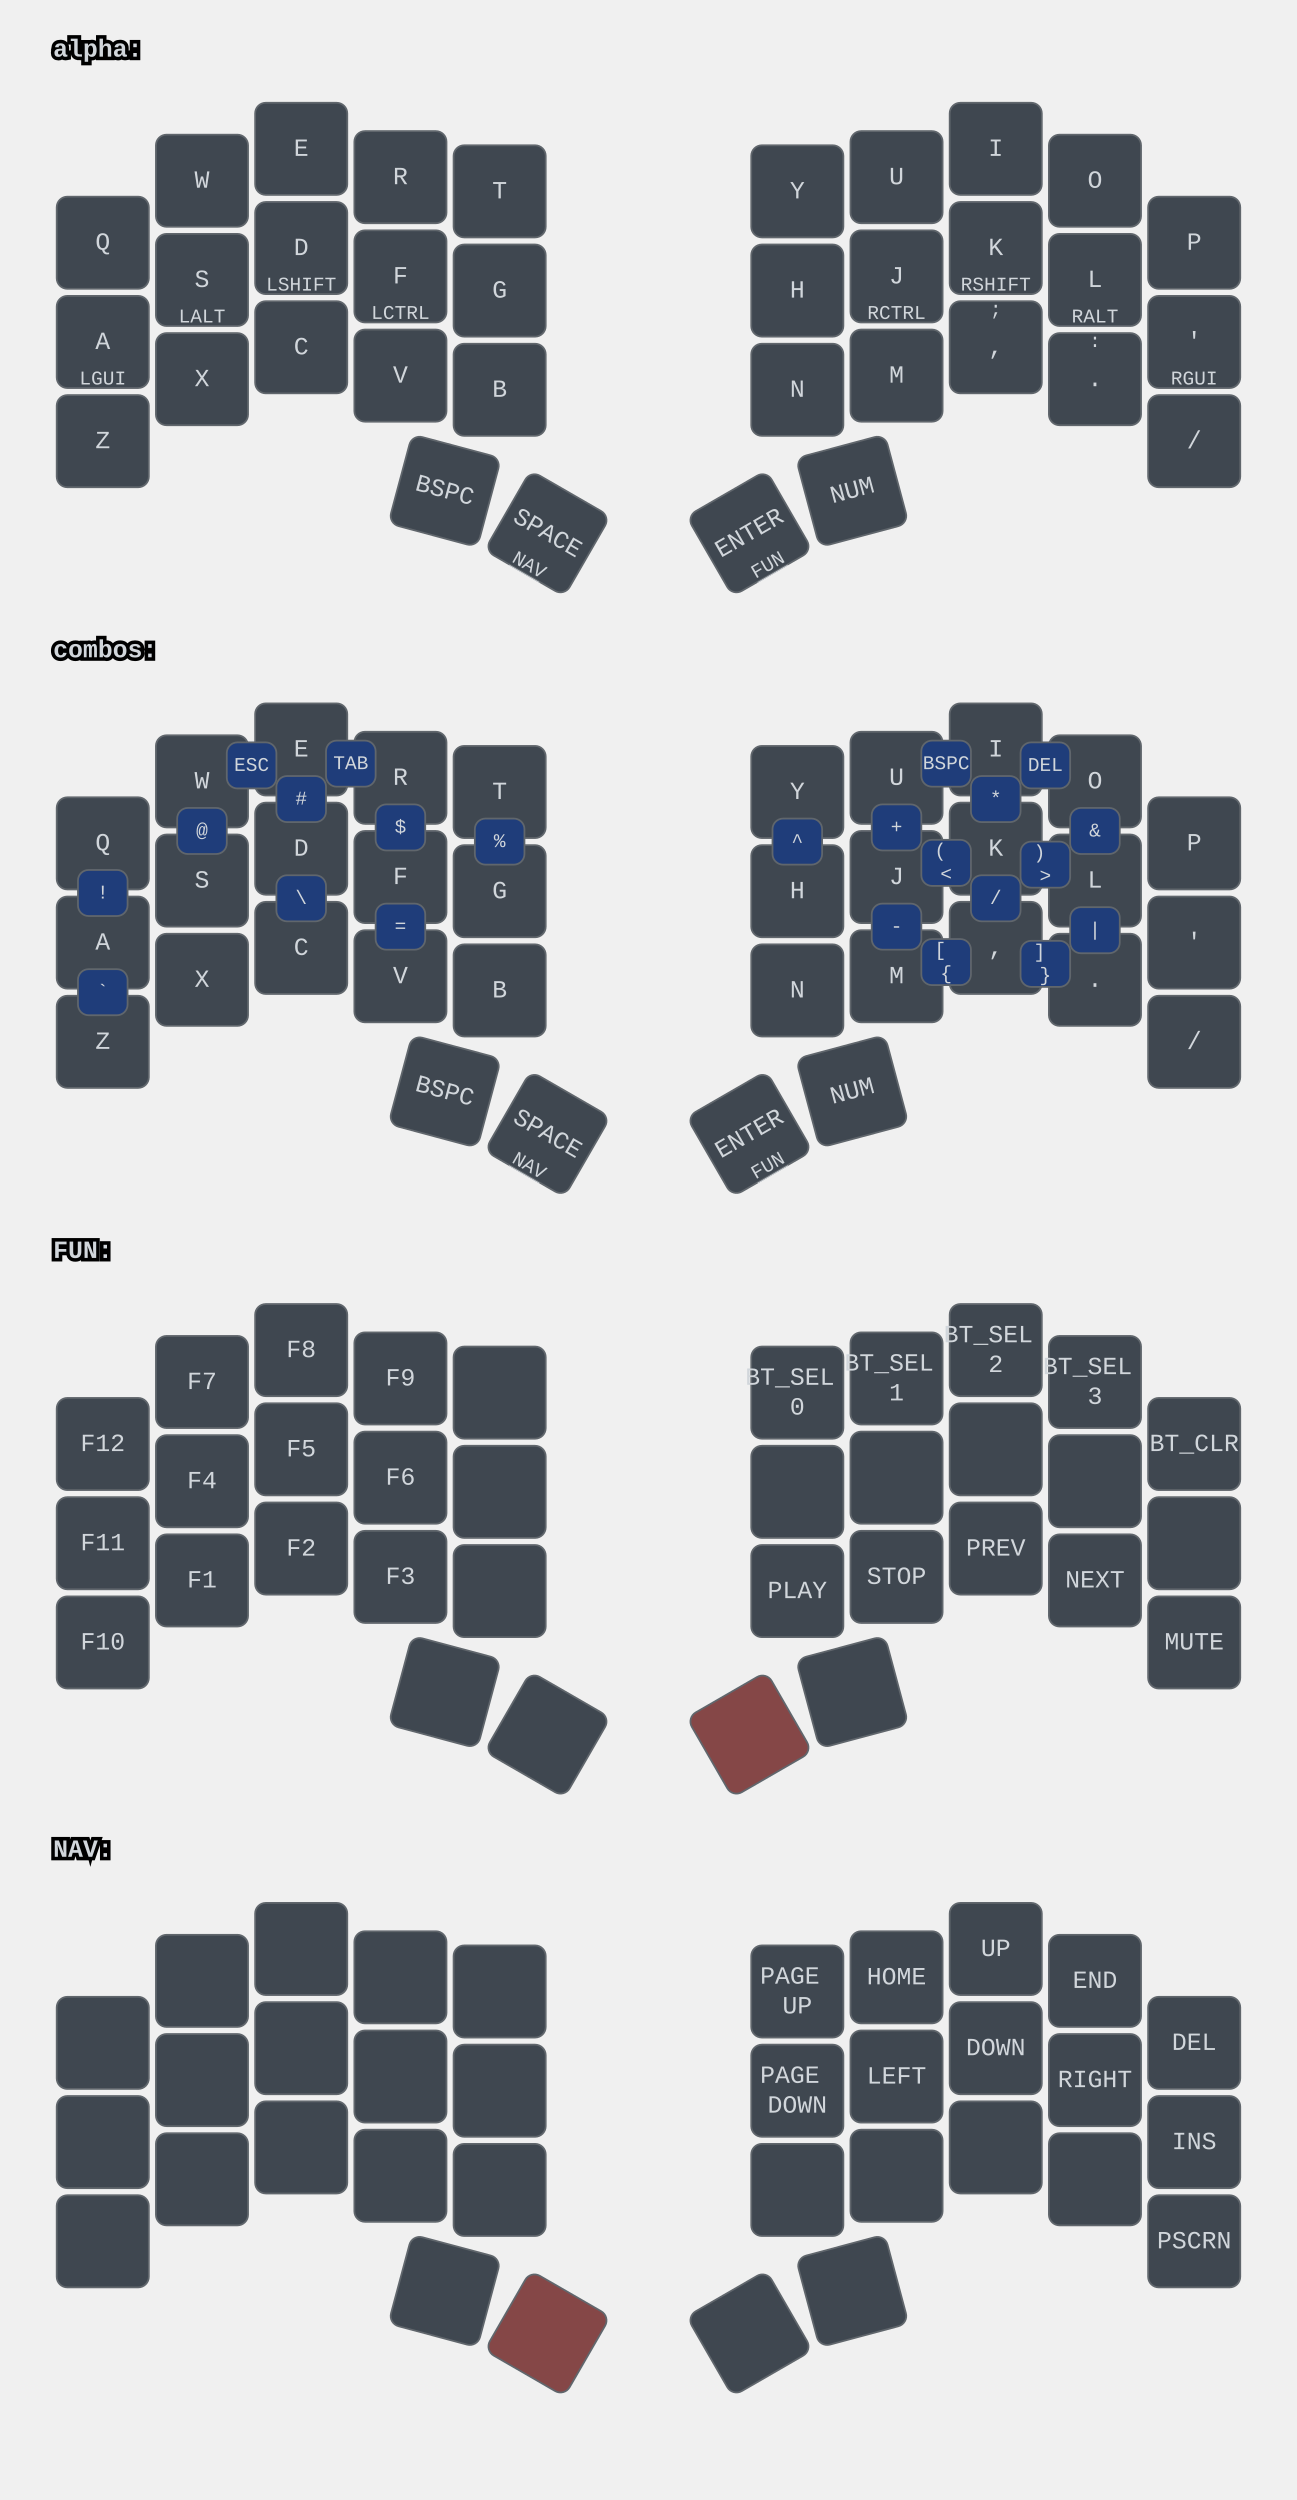
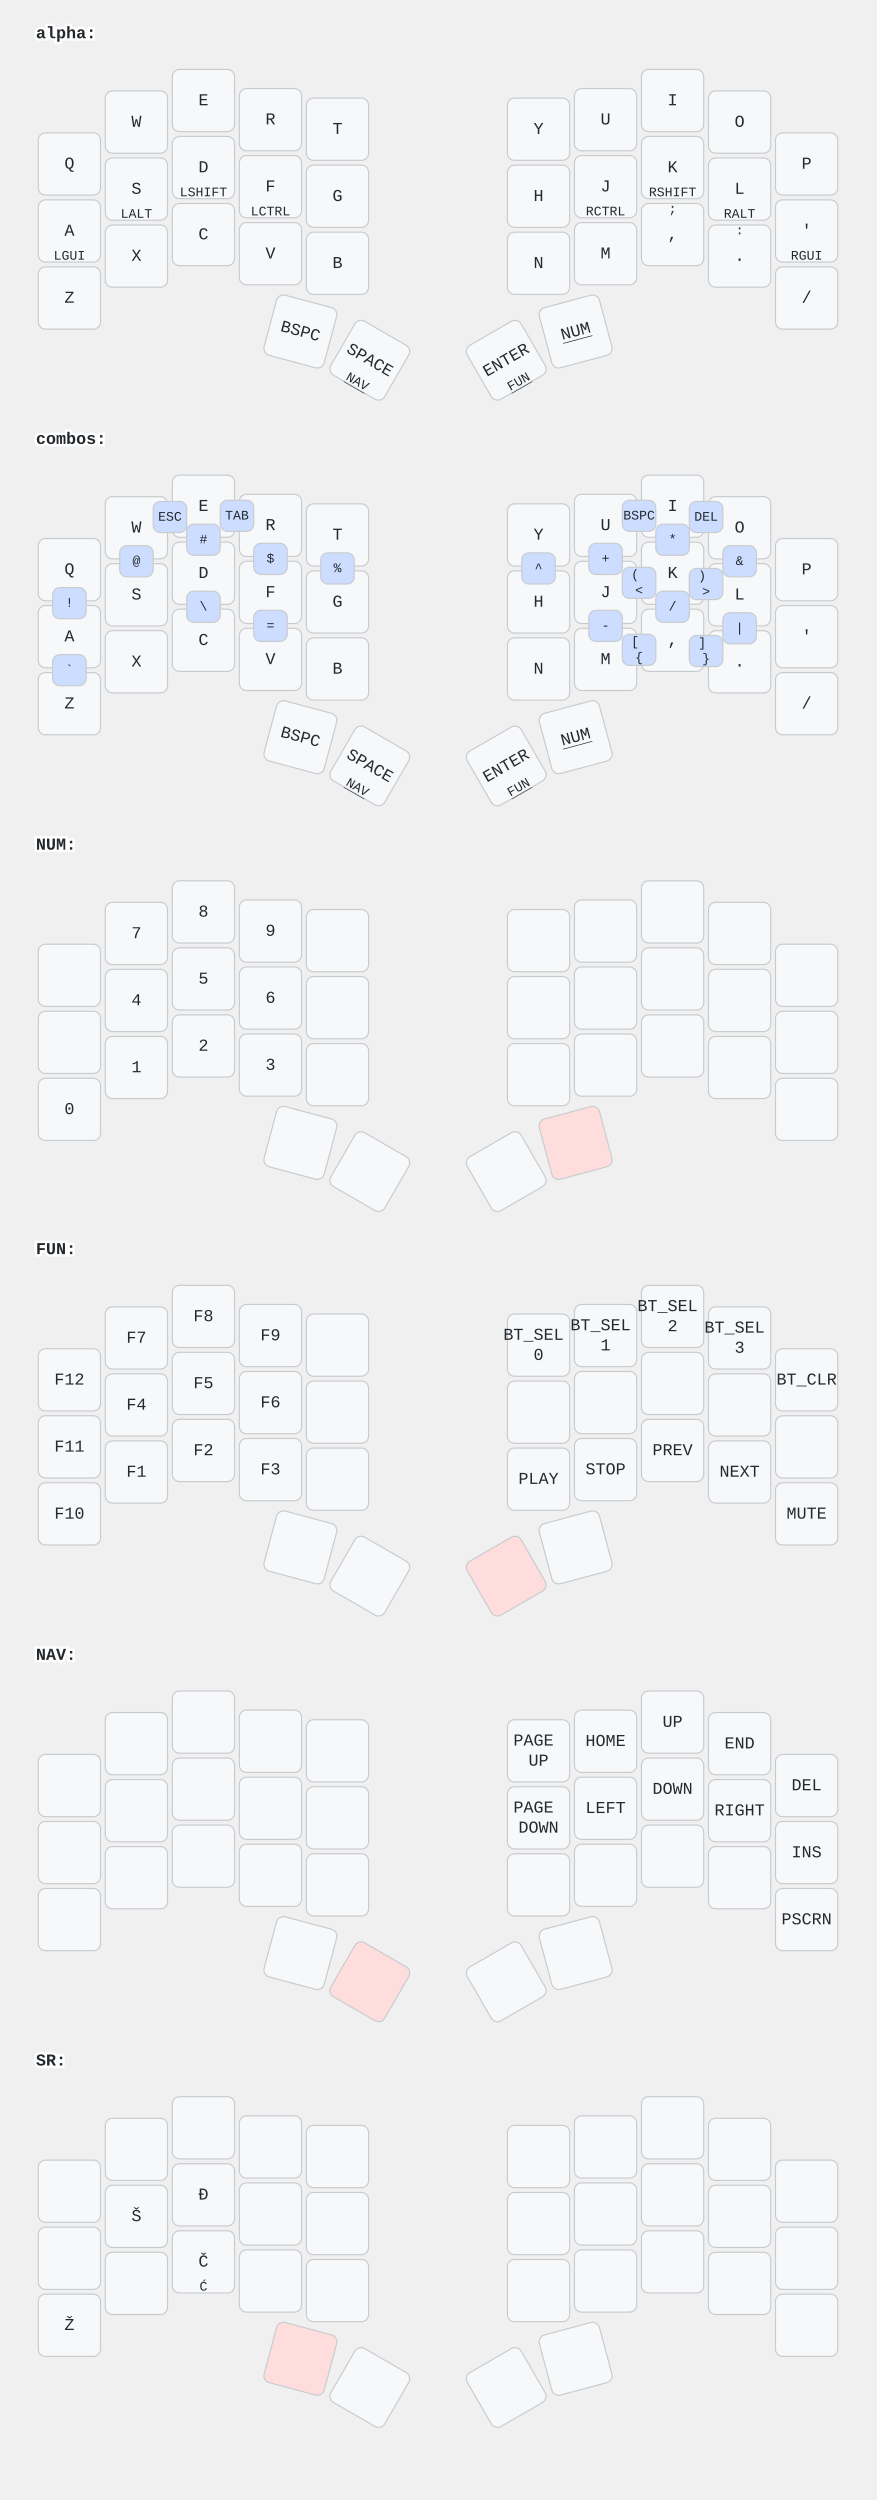
- <svg xmlns="http://www.w3.org/2000/svg" width="732" height="1411" viewBox="0 0 732 1411" class="keymap">
+ <svg xmlns="http://www.w3.org/2000/svg" width="732" height="2089" viewBox="0 0 732 2089" class="keymap">
  <style>/* inherit to force styles through use tags */
svg path {
    fill: inherit;
}

/* font and background color specifications */
svg.keymap {
    font-family: SFMono-Regular,Consolas,Liberation Mono,Menlo,monospace;
    font-size: 14px;
    font-kerning: normal;
    text-rendering: optimizeLegibility;
    fill: #24292e;
}

/* default key styling */
rect.key {
    fill: #f6f8fa;
}

rect.key, rect.combo {
    stroke: #c9cccf;
    stroke-width: 1;
}

/* default key side styling, only used is draw_key_sides is set */
rect.side {
    filter: brightness(90%);
}

/* color accent for combo boxes */
rect.combo, rect.combo-separate {
    fill: #cdf;
}

/* color accent for held keys */
rect.held, rect.combo.held {
    fill: #fdd;
}

/* color accent for ghost (optional) keys */
rect.ghost, rect.combo.ghost {
    stroke-dasharray: 4, 4;
    stroke-width: 2;
}

text {
    text-anchor: middle;
    dominant-baseline: middle;
}

/* styling for layer labels */
text.label {
    font-weight: bold;
    text-anchor: start;
    stroke: white;
    stroke-width: 4;
    paint-order: stroke;
}

/* styling for optional footer */
text.footer {
    text-anchor: end;
    dominant-baseline: auto;
    stroke: white;
    stroke-width: 4;
    paint-order: stroke;
}

/* styling for combo tap, and key non-tap label text */
text.combo, text.hold, text.shifted, text.left, text.right {
    font-size: 11px;
}

text.hold {
    text-anchor: middle;
    dominant-baseline: auto;
}

text.shifted {
    text-anchor: middle;
    dominant-baseline: hanging;
}

text.left {
    text-anchor: start;
}

text.right {
    text-anchor: end;
}

text.layer-activator {
    text-decoration: underline;
}

/* styling for hold/shifted label text in combo box */
text.combo.hold, text.combo.shifted, text.combo.left, text.combo.right {
    font-size: 8px;
}

/* lighter symbol for transparent keys */
text.trans {
    fill: #7b7e81;
}

/* styling for combo dendrons */
path.combo {
    stroke-width: 1;
    stroke: gray;
    fill: none;
}

/* Start Tabler Icons Cleanup */
/* cannot use height/width with glyphs */
.icon-tabler &gt; path {
    fill: inherit;
    stroke: inherit;
    stroke-width: 2;
}
/* hide tabler's default box */
.icon-tabler &gt; path[stroke="none"][fill="none"] {
    visibility: hidden;
}
/* End Tabler Icons Cleanup */

+ @media (prefers-color-scheme: dark) {
svg.keymap { fill: #d1d6db; }
rect.key { fill: #3f4750; }
rect.key, rect.combo { stroke: #60666c; }
rect.combo, rect.combo-separate { fill: #1f3d7a; }
rect.held, rect.combo.held { fill: #854747; }
text.label, text.footer { stroke: black; }
text.trans { fill: #7e8184; }
path.combo { stroke: #7f7f7f; }
- </style>
+ 
+ }</style>
  <g transform="translate(30, 0)" class="layer-alpha">
    <text x="0" y="28" class="label" id="alpha">alpha:</text>
    <g transform="translate(0, 56)">
      <g transform="translate(28, 81)" class="key keypos-0">
        <rect rx="6" ry="6" x="-26" y="-26" width="52" height="52" class="key" />
        <text x="0" y="0" class="key tap">Q</text>
      </g>
      <g transform="translate(84, 46)" class="key keypos-1">
        <rect rx="6" ry="6" x="-26" y="-26" width="52" height="52" class="key" />
        <text x="0" y="0" class="key tap">W</text>
      </g>
      <g transform="translate(140, 28)" class="key keypos-2">
        <rect rx="6" ry="6" x="-26" y="-26" width="52" height="52" class="key" />
        <text x="0" y="0" class="key tap">E</text>
      </g>
      <g transform="translate(196, 44)" class="key keypos-3">
        <rect rx="6" ry="6" x="-26" y="-26" width="52" height="52" class="key" />
        <text x="0" y="0" class="key tap">R</text>
      </g>
      <g transform="translate(252, 52)" class="key keypos-4">
        <rect rx="6" ry="6" x="-26" y="-26" width="52" height="52" class="key" />
        <text x="0" y="0" class="key tap">T</text>
      </g>
      <g transform="translate(420, 52)" class="key keypos-5">
        <rect rx="6" ry="6" x="-26" y="-26" width="52" height="52" class="key" />
        <text x="0" y="0" class="key tap">Y</text>
      </g>
      <g transform="translate(476, 44)" class="key keypos-6">
        <rect rx="6" ry="6" x="-26" y="-26" width="52" height="52" class="key" />
        <text x="0" y="0" class="key tap">U</text>
      </g>
      <g transform="translate(532, 28)" class="key keypos-7">
        <rect rx="6" ry="6" x="-26" y="-26" width="52" height="52" class="key" />
        <text x="0" y="0" class="key tap">I</text>
      </g>
      <g transform="translate(588, 46)" class="key keypos-8">
        <rect rx="6" ry="6" x="-26" y="-26" width="52" height="52" class="key" />
        <text x="0" y="0" class="key tap">O</text>
      </g>
      <g transform="translate(644, 81)" class="key keypos-9">
        <rect rx="6" ry="6" x="-26" y="-26" width="52" height="52" class="key" />
        <text x="0" y="0" class="key tap">P</text>
      </g>
      <g transform="translate(28, 137)" class="key keypos-10">
        <rect rx="6" ry="6" x="-26" y="-26" width="52" height="52" class="key" />
        <text x="0" y="0" class="key tap">A</text>
        <text x="0" y="24" class="key hold">LGUI</text>
      </g>
      <g transform="translate(84, 102)" class="key keypos-11">
        <rect rx="6" ry="6" x="-26" y="-26" width="52" height="52" class="key" />
        <text x="0" y="0" class="key tap">S</text>
        <text x="0" y="24" class="key hold">LALT</text>
      </g>
      <g transform="translate(140, 84)" class="key keypos-12">
        <rect rx="6" ry="6" x="-26" y="-26" width="52" height="52" class="key" />
        <text x="0" y="0" class="key tap">D</text>
        <text x="0" y="24" class="key hold">LSHIFT</text>
      </g>
      <g transform="translate(196, 100)" class="key keypos-13">
        <rect rx="6" ry="6" x="-26" y="-26" width="52" height="52" class="key" />
        <text x="0" y="0" class="key tap">F</text>
        <text x="0" y="24" class="key hold">LCTRL</text>
      </g>
      <g transform="translate(252, 108)" class="key keypos-14">
        <rect rx="6" ry="6" x="-26" y="-26" width="52" height="52" class="key" />
        <text x="0" y="0" class="key tap">G</text>
      </g>
      <g transform="translate(420, 108)" class="key keypos-15">
        <rect rx="6" ry="6" x="-26" y="-26" width="52" height="52" class="key" />
        <text x="0" y="0" class="key tap">H</text>
      </g>
      <g transform="translate(476, 100)" class="key keypos-16">
        <rect rx="6" ry="6" x="-26" y="-26" width="52" height="52" class="key" />
        <text x="0" y="0" class="key tap">J</text>
        <text x="0" y="24" class="key hold">RCTRL</text>
      </g>
      <g transform="translate(532, 84)" class="key keypos-17">
        <rect rx="6" ry="6" x="-26" y="-26" width="52" height="52" class="key" />
        <text x="0" y="0" class="key tap">K</text>
        <text x="0" y="24" class="key hold">RSHIFT</text>
      </g>
      <g transform="translate(588, 102)" class="key keypos-18">
        <rect rx="6" ry="6" x="-26" y="-26" width="52" height="52" class="key" />
        <text x="0" y="0" class="key tap">L</text>
        <text x="0" y="24" class="key hold">RALT</text>
      </g>
      <g transform="translate(644, 137)" class="key keypos-19">
        <rect rx="6" ry="6" x="-26" y="-26" width="52" height="52" class="key" />
        <text x="0" y="0" class="key tap">'</text>
        <text x="0" y="24" class="key hold">RGUI</text>
      </g>
      <g transform="translate(28, 193)" class="key keypos-20">
        <rect rx="6" ry="6" x="-26" y="-26" width="52" height="52" class="key" />
        <text x="0" y="0" class="key tap">Z</text>
      </g>
      <g transform="translate(84, 158)" class="key keypos-21">
        <rect rx="6" ry="6" x="-26" y="-26" width="52" height="52" class="key" />
        <text x="0" y="0" class="key tap">X</text>
      </g>
      <g transform="translate(140, 140)" class="key keypos-22">
        <rect rx="6" ry="6" x="-26" y="-26" width="52" height="52" class="key" />
        <text x="0" y="0" class="key tap">C</text>
      </g>
      <g transform="translate(196, 156)" class="key keypos-23">
        <rect rx="6" ry="6" x="-26" y="-26" width="52" height="52" class="key" />
        <text x="0" y="0" class="key tap">V</text>
      </g>
      <g transform="translate(252, 164)" class="key keypos-24">
        <rect rx="6" ry="6" x="-26" y="-26" width="52" height="52" class="key" />
        <text x="0" y="0" class="key tap">B</text>
      </g>
      <g transform="translate(420, 164)" class="key keypos-25">
        <rect rx="6" ry="6" x="-26" y="-26" width="52" height="52" class="key" />
        <text x="0" y="0" class="key tap">N</text>
      </g>
      <g transform="translate(476, 156)" class="key keypos-26">
        <rect rx="6" ry="6" x="-26" y="-26" width="52" height="52" class="key" />
        <text x="0" y="0" class="key tap">M</text>
      </g>
      <g transform="translate(532, 140)" class="key keypos-27">
        <rect rx="6" ry="6" x="-26" y="-26" width="52" height="52" class="key" />
        <text x="0" y="0" class="key tap">,</text>
        <text x="0" y="-24" class="key shifted">;</text>
      </g>
      <g transform="translate(588, 158)" class="key keypos-28">
        <rect rx="6" ry="6" x="-26" y="-26" width="52" height="52" class="key" />
        <text x="0" y="0" class="key tap">.</text>
        <text x="0" y="-24" class="key shifted">:</text>
      </g>
      <g transform="translate(644, 193)" class="key keypos-29">
        <rect rx="6" ry="6" x="-26" y="-26" width="52" height="52" class="key" />
        <text x="0" y="0" class="key tap">/</text>
      </g>
      <g transform="translate(221, 221) rotate(15.0)" class="key keypos-30">
        <rect rx="6" ry="6" x="-26" y="-26" width="52" height="52" class="key" />
        <text x="0" y="0" class="key tap">BSPC</text>
      </g>
      <g transform="translate(279, 245) rotate(30.0)" class="key keypos-31">
        <rect rx="6" ry="6" x="-26" y="-26" width="52" height="52" class="key" />
        <text x="0" y="0" class="key tap">SPACE</text>
        <a href="#NAV">
          <text x="0" y="24" class="key hold layer-activator">NAV</text>
        </a>
      </g>
      <g transform="translate(393, 245) rotate(-30.0)" class="key keypos-32">
        <rect rx="6" ry="6" x="-26" y="-26" width="52" height="52" class="key" />
        <text x="0" y="0" class="key tap">ENTER</text>
        <a href="#FUN">
          <text x="0" y="24" class="key hold layer-activator">FUN</text>
        </a>
      </g>
      <g transform="translate(451, 221) rotate(-15.0)" class="key keypos-33">
        <rect rx="6" ry="6" x="-26" y="-26" width="52" height="52" class="key" />
-         <text x="0" y="0" class="key tap">NUM</text>
+         <a href="#NUM">
+           <text x="0" y="0" class="key tap layer-activator">NUM</text>
+         </a>
      </g>
    </g>
  </g>
  <g transform="translate(30, 339)" class="layer-combos">
    <text x="0" y="28" class="label" id="combos">combos:</text>
    <g transform="translate(0, 56)">
      <g transform="translate(28, 81)" class="key keypos-0">
        <rect rx="6" ry="6" x="-26" y="-26" width="52" height="52" class="key" />
        <text x="0" y="0" class="key tap">Q</text>
      </g>
      <g transform="translate(84, 46)" class="key keypos-1">
        <rect rx="6" ry="6" x="-26" y="-26" width="52" height="52" class="key" />
        <text x="0" y="0" class="key tap">W</text>
      </g>
      <g transform="translate(140, 28)" class="key keypos-2">
        <rect rx="6" ry="6" x="-26" y="-26" width="52" height="52" class="key" />
        <text x="0" y="0" class="key tap">E</text>
      </g>
      <g transform="translate(196, 44)" class="key keypos-3">
        <rect rx="6" ry="6" x="-26" y="-26" width="52" height="52" class="key" />
        <text x="0" y="0" class="key tap">R</text>
      </g>
      <g transform="translate(252, 52)" class="key keypos-4">
        <rect rx="6" ry="6" x="-26" y="-26" width="52" height="52" class="key" />
        <text x="0" y="0" class="key tap">T</text>
      </g>
      <g transform="translate(420, 52)" class="key keypos-5">
        <rect rx="6" ry="6" x="-26" y="-26" width="52" height="52" class="key" />
        <text x="0" y="0" class="key tap">Y</text>
      </g>
      <g transform="translate(476, 44)" class="key keypos-6">
        <rect rx="6" ry="6" x="-26" y="-26" width="52" height="52" class="key" />
        <text x="0" y="0" class="key tap">U</text>
      </g>
      <g transform="translate(532, 28)" class="key keypos-7">
        <rect rx="6" ry="6" x="-26" y="-26" width="52" height="52" class="key" />
        <text x="0" y="0" class="key tap">I</text>
      </g>
      <g transform="translate(588, 46)" class="key keypos-8">
        <rect rx="6" ry="6" x="-26" y="-26" width="52" height="52" class="key" />
        <text x="0" y="0" class="key tap">O</text>
      </g>
      <g transform="translate(644, 81)" class="key keypos-9">
        <rect rx="6" ry="6" x="-26" y="-26" width="52" height="52" class="key" />
        <text x="0" y="0" class="key tap">P</text>
      </g>
      <g transform="translate(28, 137)" class="key keypos-10">
        <rect rx="6" ry="6" x="-26" y="-26" width="52" height="52" class="key" />
        <text x="0" y="0" class="key tap">A</text>
      </g>
      <g transform="translate(84, 102)" class="key keypos-11">
        <rect rx="6" ry="6" x="-26" y="-26" width="52" height="52" class="key" />
        <text x="0" y="0" class="key tap">S</text>
      </g>
      <g transform="translate(140, 84)" class="key keypos-12">
        <rect rx="6" ry="6" x="-26" y="-26" width="52" height="52" class="key" />
        <text x="0" y="0" class="key tap">D</text>
      </g>
      <g transform="translate(196, 100)" class="key keypos-13">
        <rect rx="6" ry="6" x="-26" y="-26" width="52" height="52" class="key" />
        <text x="0" y="0" class="key tap">F</text>
      </g>
      <g transform="translate(252, 108)" class="key keypos-14">
        <rect rx="6" ry="6" x="-26" y="-26" width="52" height="52" class="key" />
        <text x="0" y="0" class="key tap">G</text>
      </g>
      <g transform="translate(420, 108)" class="key keypos-15">
        <rect rx="6" ry="6" x="-26" y="-26" width="52" height="52" class="key" />
        <text x="0" y="0" class="key tap">H</text>
      </g>
      <g transform="translate(476, 100)" class="key keypos-16">
        <rect rx="6" ry="6" x="-26" y="-26" width="52" height="52" class="key" />
        <text x="0" y="0" class="key tap">J</text>
      </g>
      <g transform="translate(532, 84)" class="key keypos-17">
        <rect rx="6" ry="6" x="-26" y="-26" width="52" height="52" class="key" />
        <text x="0" y="0" class="key tap">K</text>
      </g>
      <g transform="translate(588, 102)" class="key keypos-18">
        <rect rx="6" ry="6" x="-26" y="-26" width="52" height="52" class="key" />
        <text x="0" y="0" class="key tap">L</text>
      </g>
      <g transform="translate(644, 137)" class="key keypos-19">
        <rect rx="6" ry="6" x="-26" y="-26" width="52" height="52" class="key" />
        <text x="0" y="0" class="key tap">'</text>
      </g>
      <g transform="translate(28, 193)" class="key keypos-20">
        <rect rx="6" ry="6" x="-26" y="-26" width="52" height="52" class="key" />
        <text x="0" y="0" class="key tap">Z</text>
      </g>
      <g transform="translate(84, 158)" class="key keypos-21">
        <rect rx="6" ry="6" x="-26" y="-26" width="52" height="52" class="key" />
        <text x="0" y="0" class="key tap">X</text>
      </g>
      <g transform="translate(140, 140)" class="key keypos-22">
        <rect rx="6" ry="6" x="-26" y="-26" width="52" height="52" class="key" />
        <text x="0" y="0" class="key tap">C</text>
      </g>
      <g transform="translate(196, 156)" class="key keypos-23">
        <rect rx="6" ry="6" x="-26" y="-26" width="52" height="52" class="key" />
        <text x="0" y="0" class="key tap">V</text>
      </g>
      <g transform="translate(252, 164)" class="key keypos-24">
        <rect rx="6" ry="6" x="-26" y="-26" width="52" height="52" class="key" />
        <text x="0" y="0" class="key tap">B</text>
      </g>
      <g transform="translate(420, 164)" class="key keypos-25">
        <rect rx="6" ry="6" x="-26" y="-26" width="52" height="52" class="key" />
        <text x="0" y="0" class="key tap">N</text>
      </g>
      <g transform="translate(476, 156)" class="key keypos-26">
        <rect rx="6" ry="6" x="-26" y="-26" width="52" height="52" class="key" />
        <text x="0" y="0" class="key tap">M</text>
      </g>
      <g transform="translate(532, 140)" class="key keypos-27">
        <rect rx="6" ry="6" x="-26" y="-26" width="52" height="52" class="key" />
        <text x="0" y="0" class="key tap">,</text>
        <text x="0" y="-24" class="key shifted">;</text>
      </g>
      <g transform="translate(588, 158)" class="key keypos-28">
        <rect rx="6" ry="6" x="-26" y="-26" width="52" height="52" class="key" />
        <text x="0" y="0" class="key tap">.</text>
        <text x="0" y="-24" class="key shifted">:</text>
      </g>
      <g transform="translate(644, 193)" class="key keypos-29">
        <rect rx="6" ry="6" x="-26" y="-26" width="52" height="52" class="key" />
        <text x="0" y="0" class="key tap">/</text>
      </g>
      <g transform="translate(221, 221) rotate(15.0)" class="key keypos-30">
        <rect rx="6" ry="6" x="-26" y="-26" width="52" height="52" class="key" />
        <text x="0" y="0" class="key tap">BSPC</text>
      </g>
      <g transform="translate(279, 245) rotate(30.0)" class="key keypos-31">
        <rect rx="6" ry="6" x="-26" y="-26" width="52" height="52" class="key" />
        <text x="0" y="0" class="key tap">SPACE</text>
        <a href="#NAV">
          <text x="0" y="24" class="key hold layer-activator">NAV</text>
        </a>
      </g>
      <g transform="translate(393, 245) rotate(-30.0)" class="key keypos-32">
        <rect rx="6" ry="6" x="-26" y="-26" width="52" height="52" class="key" />
        <text x="0" y="0" class="key tap">ENTER</text>
        <a href="#FUN">
          <text x="0" y="24" class="key hold layer-activator">FUN</text>
        </a>
      </g>
      <g transform="translate(451, 221) rotate(-15.0)" class="key keypos-33">
        <rect rx="6" ry="6" x="-26" y="-26" width="52" height="52" class="key" />
-         <text x="0" y="0" class="key tap">NUM</text>
+         <a href="#NUM">
+           <text x="0" y="0" class="key tap layer-activator">NUM</text>
+         </a>
      </g>
      <g class="combo combopos-0">
        <rect rx="6" ry="6" x="14" y="96" width="28" height="26" class="combo" />
        <text x="28" y="109" class="combo tap">!</text>
      </g>
      <g class="combo combopos-1">
        <rect rx="6" ry="6" x="70" y="61" width="28" height="26" class="combo" />
        <text x="84" y="74" class="combo tap">@</text>
      </g>
      <g class="combo combopos-2">
        <rect rx="6" ry="6" x="126" y="43" width="28" height="26" class="combo" />
        <text x="140" y="56" class="combo tap">#</text>
      </g>
      <g class="combo combopos-3">
        <rect rx="6" ry="6" x="182" y="59" width="28" height="26" class="combo" />
        <text x="196" y="72" class="combo tap">$</text>
      </g>
      <g class="combo combopos-4">
        <rect rx="6" ry="6" x="238" y="67" width="28" height="26" class="combo" />
        <text x="252" y="80" class="combo tap">%</text>
      </g>
      <g class="combo combopos-5">
        <rect rx="6" ry="6" x="406" y="67" width="28" height="26" class="combo" />
        <text x="420" y="80" class="combo tap">^</text>
      </g>
      <g class="combo combopos-6">
        <rect rx="6" ry="6" x="462" y="59" width="28" height="26" class="combo" />
        <text x="476" y="72" class="combo tap">+</text>
      </g>
      <g class="combo combopos-7">
        <rect rx="6" ry="6" x="518" y="43" width="28" height="26" class="combo" />
        <text x="532" y="56" class="combo tap">*</text>
      </g>
      <g class="combo combopos-8">
        <rect rx="6" ry="6" x="574" y="61" width="28" height="26" class="combo" />
        <text x="588" y="74" class="combo tap">&amp;</text>
      </g>
      <g class="combo combopos-9">
        <rect rx="6" ry="6" x="14" y="152" width="28" height="26" class="combo" />
        <text x="28" y="165" class="combo tap">`</text>
      </g>
      <g class="combo combopos-10">
        <rect rx="6" ry="6" x="126" y="99" width="28" height="26" class="combo" />
        <text x="140" y="112" class="combo tap">\</text>
      </g>
      <g class="combo combopos-11">
        <rect rx="6" ry="6" x="182" y="115" width="28" height="26" class="combo" />
        <text x="196" y="128" class="combo tap">=</text>
      </g>
      <g class="combo combopos-12">
        <rect rx="6" ry="6" x="462" y="115" width="28" height="26" class="combo" />
        <text x="476" y="128" class="combo tap">-</text>
      </g>
      <g class="combo combopos-13">
        <rect rx="6" ry="6" x="518" y="99" width="28" height="26" class="combo" />
        <text x="532" y="112" class="combo tap">/</text>
      </g>
      <g class="combo combopos-14">
        <rect rx="6" ry="6" x="574" y="117" width="28" height="26" class="combo" />
        <text x="588" y="130" class="combo tap">|</text>
      </g>
      <g class="combo combopos-15">
        <rect rx="6" ry="6" x="98" y="24" width="28" height="26" class="combo" />
        <text x="112" y="37" class="combo tap">ESC</text>
      </g>
      <g class="combo combopos-16">
        <rect rx="6" ry="6" x="154" y="23" width="28" height="26" class="combo" />
        <text x="168" y="36" class="combo tap">TAB</text>
      </g>
      <g class="combo combopos-17">
        <rect rx="6" ry="6" x="490" y="23" width="28" height="26" class="combo" />
        <text x="504" y="36" class="combo tap">BSPC</text>
      </g>
      <g class="combo combopos-18">
        <rect rx="6" ry="6" x="546" y="24" width="28" height="26" class="combo" />
        <text x="560" y="37" class="combo tap">DEL</text>
      </g>
      <g class="combo combopos-19">
        <rect rx="6" ry="6" x="490" y="79" width="28" height="26" class="combo" />
        <text x="504" y="92" class="combo tap">
          <tspan x="504" dy="-0.6em">(</tspan>
          <tspan x="504" dy="1.2em">&lt;</tspan>
        </text>
      </g>
      <g class="combo combopos-20">
        <rect rx="6" ry="6" x="546" y="80" width="28" height="26" class="combo" />
        <text x="560" y="93" class="combo tap">
          <tspan x="560" dy="-0.6em">)</tspan>
          <tspan x="560" dy="1.2em">&gt;</tspan>
        </text>
      </g>
      <g class="combo combopos-21">
        <rect rx="6" ry="6" x="490" y="135" width="28" height="26" class="combo" />
        <text x="504" y="148" class="combo tap">
          <tspan x="504" dy="-0.6em">[</tspan>
          <tspan x="504" dy="1.2em">{</tspan>
        </text>
      </g>
      <g class="combo combopos-22">
        <rect rx="6" ry="6" x="546" y="136" width="28" height="26" class="combo" />
        <text x="560" y="149" class="combo tap">
          <tspan x="560" dy="-0.6em">]</tspan>
          <tspan x="560" dy="1.2em">}</tspan>
        </text>
      </g>
    </g>
  </g>
-   <g transform="translate(30, 678)" class="layer-FUN">
+   <g transform="translate(30, 678)" class="layer-NUM">
+     <text x="0" y="28" class="label" id="NUM">NUM:</text>
+     <g transform="translate(0, 56)">
+       <g transform="translate(28, 81)" class="key keypos-0">
+         <rect rx="6" ry="6" x="-26" y="-26" width="52" height="52" class="key" />
+       </g>
+       <g transform="translate(84, 46)" class="key keypos-1">
+         <rect rx="6" ry="6" x="-26" y="-26" width="52" height="52" class="key" />
+         <text x="0" y="0" class="key tap">7</text>
+       </g>
+       <g transform="translate(140, 28)" class="key keypos-2">
+         <rect rx="6" ry="6" x="-26" y="-26" width="52" height="52" class="key" />
+         <text x="0" y="0" class="key tap">8</text>
+       </g>
+       <g transform="translate(196, 44)" class="key keypos-3">
+         <rect rx="6" ry="6" x="-26" y="-26" width="52" height="52" class="key" />
+         <text x="0" y="0" class="key tap">9</text>
+       </g>
+       <g transform="translate(252, 52)" class="key keypos-4">
+         <rect rx="6" ry="6" x="-26" y="-26" width="52" height="52" class="key" />
+       </g>
+       <g transform="translate(420, 52)" class="key keypos-5">
+         <rect rx="6" ry="6" x="-26" y="-26" width="52" height="52" class="key" />
+       </g>
+       <g transform="translate(476, 44)" class="key keypos-6">
+         <rect rx="6" ry="6" x="-26" y="-26" width="52" height="52" class="key" />
+       </g>
+       <g transform="translate(532, 28)" class="key keypos-7">
+         <rect rx="6" ry="6" x="-26" y="-26" width="52" height="52" class="key" />
+       </g>
+       <g transform="translate(588, 46)" class="key keypos-8">
+         <rect rx="6" ry="6" x="-26" y="-26" width="52" height="52" class="key" />
+       </g>
+       <g transform="translate(644, 81)" class="key keypos-9">
+         <rect rx="6" ry="6" x="-26" y="-26" width="52" height="52" class="key" />
+       </g>
+       <g transform="translate(28, 137)" class="key keypos-10">
+         <rect rx="6" ry="6" x="-26" y="-26" width="52" height="52" class="key" />
+       </g>
+       <g transform="translate(84, 102)" class="key keypos-11">
+         <rect rx="6" ry="6" x="-26" y="-26" width="52" height="52" class="key" />
+         <text x="0" y="0" class="key tap">4</text>
+       </g>
+       <g transform="translate(140, 84)" class="key keypos-12">
+         <rect rx="6" ry="6" x="-26" y="-26" width="52" height="52" class="key" />
+         <text x="0" y="0" class="key tap">5</text>
+       </g>
+       <g transform="translate(196, 100)" class="key keypos-13">
+         <rect rx="6" ry="6" x="-26" y="-26" width="52" height="52" class="key" />
+         <text x="0" y="0" class="key tap">6</text>
+       </g>
+       <g transform="translate(252, 108)" class="key keypos-14">
+         <rect rx="6" ry="6" x="-26" y="-26" width="52" height="52" class="key" />
+       </g>
+       <g transform="translate(420, 108)" class="key keypos-15">
+         <rect rx="6" ry="6" x="-26" y="-26" width="52" height="52" class="key" />
+       </g>
+       <g transform="translate(476, 100)" class="key keypos-16">
+         <rect rx="6" ry="6" x="-26" y="-26" width="52" height="52" class="key" />
+       </g>
+       <g transform="translate(532, 84)" class="key keypos-17">
+         <rect rx="6" ry="6" x="-26" y="-26" width="52" height="52" class="key" />
+       </g>
+       <g transform="translate(588, 102)" class="key keypos-18">
+         <rect rx="6" ry="6" x="-26" y="-26" width="52" height="52" class="key" />
+       </g>
+       <g transform="translate(644, 137)" class="key keypos-19">
+         <rect rx="6" ry="6" x="-26" y="-26" width="52" height="52" class="key" />
+       </g>
+       <g transform="translate(28, 193)" class="key keypos-20">
+         <rect rx="6" ry="6" x="-26" y="-26" width="52" height="52" class="key" />
+         <text x="0" y="0" class="key tap">0</text>
+       </g>
+       <g transform="translate(84, 158)" class="key keypos-21">
+         <rect rx="6" ry="6" x="-26" y="-26" width="52" height="52" class="key" />
+         <text x="0" y="0" class="key tap">1</text>
+       </g>
+       <g transform="translate(140, 140)" class="key keypos-22">
+         <rect rx="6" ry="6" x="-26" y="-26" width="52" height="52" class="key" />
+         <text x="0" y="0" class="key tap">2</text>
+       </g>
+       <g transform="translate(196, 156)" class="key keypos-23">
+         <rect rx="6" ry="6" x="-26" y="-26" width="52" height="52" class="key" />
+         <text x="0" y="0" class="key tap">3</text>
+       </g>
+       <g transform="translate(252, 164)" class="key keypos-24">
+         <rect rx="6" ry="6" x="-26" y="-26" width="52" height="52" class="key" />
+       </g>
+       <g transform="translate(420, 164)" class="key keypos-25">
+         <rect rx="6" ry="6" x="-26" y="-26" width="52" height="52" class="key" />
+       </g>
+       <g transform="translate(476, 156)" class="key keypos-26">
+         <rect rx="6" ry="6" x="-26" y="-26" width="52" height="52" class="key" />
+       </g>
+       <g transform="translate(532, 140)" class="key keypos-27">
+         <rect rx="6" ry="6" x="-26" y="-26" width="52" height="52" class="key" />
+       </g>
+       <g transform="translate(588, 158)" class="key keypos-28">
+         <rect rx="6" ry="6" x="-26" y="-26" width="52" height="52" class="key" />
+       </g>
+       <g transform="translate(644, 193)" class="key keypos-29">
+         <rect rx="6" ry="6" x="-26" y="-26" width="52" height="52" class="key" />
+       </g>
+       <g transform="translate(221, 221) rotate(15.0)" class="key keypos-30">
+         <rect rx="6" ry="6" x="-26" y="-26" width="52" height="52" class="key" />
+       </g>
+       <g transform="translate(279, 245) rotate(30.0)" class="key keypos-31">
+         <rect rx="6" ry="6" x="-26" y="-26" width="52" height="52" class="key" />
+       </g>
+       <g transform="translate(393, 245) rotate(-30.0)" class="key keypos-32">
+         <rect rx="6" ry="6" x="-26" y="-26" width="52" height="52" class="key" />
+       </g>
+       <g transform="translate(451, 221) rotate(-15.0)" class="key held keypos-33">
+         <rect rx="6" ry="6" x="-26" y="-26" width="52" height="52" class="key held" />
+       </g>
+     </g>
+   </g>
+   <g transform="translate(30, 1016)" class="layer-FUN">
    <text x="0" y="28" class="label" id="FUN">FUN:</text>
    <g transform="translate(0, 56)">
      <g transform="translate(28, 81)" class="key keypos-0">
        <rect rx="6" ry="6" x="-26" y="-26" width="52" height="52" class="key" />
        <text x="0" y="0" class="key tap">F12</text>
      </g>
      <g transform="translate(84, 46)" class="key keypos-1">
        <rect rx="6" ry="6" x="-26" y="-26" width="52" height="52" class="key" />
        <text x="0" y="0" class="key tap">F7</text>
      </g>
      <g transform="translate(140, 28)" class="key keypos-2">
        <rect rx="6" ry="6" x="-26" y="-26" width="52" height="52" class="key" />
        <text x="0" y="0" class="key tap">F8</text>
      </g>
      <g transform="translate(196, 44)" class="key keypos-3">
        <rect rx="6" ry="6" x="-26" y="-26" width="52" height="52" class="key" />
        <text x="0" y="0" class="key tap">F9</text>
      </g>
      <g transform="translate(252, 52)" class="key keypos-4">
        <rect rx="6" ry="6" x="-26" y="-26" width="52" height="52" class="key" />
      </g>
      <g transform="translate(420, 52)" class="key keypos-5">
        <rect rx="6" ry="6" x="-26" y="-26" width="52" height="52" class="key" />
        <text x="0" y="0" class="key tap">
          <tspan x="0" dy="-0.6em">BT_SEL</tspan>
          <tspan x="0" dy="1.2em">0</tspan>
        </text>
      </g>
      <g transform="translate(476, 44)" class="key keypos-6">
        <rect rx="6" ry="6" x="-26" y="-26" width="52" height="52" class="key" />
        <text x="0" y="0" class="key tap">
          <tspan x="0" dy="-0.6em">BT_SEL</tspan>
          <tspan x="0" dy="1.2em">1</tspan>
        </text>
      </g>
      <g transform="translate(532, 28)" class="key keypos-7">
        <rect rx="6" ry="6" x="-26" y="-26" width="52" height="52" class="key" />
        <text x="0" y="0" class="key tap">
          <tspan x="0" dy="-0.6em">BT_SEL</tspan>
          <tspan x="0" dy="1.2em">2</tspan>
        </text>
      </g>
      <g transform="translate(588, 46)" class="key keypos-8">
        <rect rx="6" ry="6" x="-26" y="-26" width="52" height="52" class="key" />
        <text x="0" y="0" class="key tap">
          <tspan x="0" dy="-0.6em">BT_SEL</tspan>
          <tspan x="0" dy="1.2em">3</tspan>
        </text>
      </g>
      <g transform="translate(644, 81)" class="key keypos-9">
        <rect rx="6" ry="6" x="-26" y="-26" width="52" height="52" class="key" />
        <text x="0" y="0" class="key tap">BT_CLR</text>
      </g>
      <g transform="translate(28, 137)" class="key keypos-10">
        <rect rx="6" ry="6" x="-26" y="-26" width="52" height="52" class="key" />
        <text x="0" y="0" class="key tap">F11</text>
      </g>
      <g transform="translate(84, 102)" class="key keypos-11">
        <rect rx="6" ry="6" x="-26" y="-26" width="52" height="52" class="key" />
        <text x="0" y="0" class="key tap">F4</text>
      </g>
      <g transform="translate(140, 84)" class="key keypos-12">
        <rect rx="6" ry="6" x="-26" y="-26" width="52" height="52" class="key" />
        <text x="0" y="0" class="key tap">F5</text>
      </g>
      <g transform="translate(196, 100)" class="key keypos-13">
        <rect rx="6" ry="6" x="-26" y="-26" width="52" height="52" class="key" />
        <text x="0" y="0" class="key tap">F6</text>
      </g>
      <g transform="translate(252, 108)" class="key keypos-14">
        <rect rx="6" ry="6" x="-26" y="-26" width="52" height="52" class="key" />
      </g>
      <g transform="translate(420, 108)" class="key keypos-15">
        <rect rx="6" ry="6" x="-26" y="-26" width="52" height="52" class="key" />
      </g>
      <g transform="translate(476, 100)" class="key keypos-16">
        <rect rx="6" ry="6" x="-26" y="-26" width="52" height="52" class="key" />
      </g>
      <g transform="translate(532, 84)" class="key keypos-17">
        <rect rx="6" ry="6" x="-26" y="-26" width="52" height="52" class="key" />
      </g>
      <g transform="translate(588, 102)" class="key keypos-18">
        <rect rx="6" ry="6" x="-26" y="-26" width="52" height="52" class="key" />
      </g>
      <g transform="translate(644, 137)" class="key keypos-19">
        <rect rx="6" ry="6" x="-26" y="-26" width="52" height="52" class="key" />
      </g>
      <g transform="translate(28, 193)" class="key keypos-20">
        <rect rx="6" ry="6" x="-26" y="-26" width="52" height="52" class="key" />
        <text x="0" y="0" class="key tap">F10</text>
      </g>
      <g transform="translate(84, 158)" class="key keypos-21">
        <rect rx="6" ry="6" x="-26" y="-26" width="52" height="52" class="key" />
        <text x="0" y="0" class="key tap">F1</text>
      </g>
      <g transform="translate(140, 140)" class="key keypos-22">
        <rect rx="6" ry="6" x="-26" y="-26" width="52" height="52" class="key" />
        <text x="0" y="0" class="key tap">F2</text>
      </g>
      <g transform="translate(196, 156)" class="key keypos-23">
        <rect rx="6" ry="6" x="-26" y="-26" width="52" height="52" class="key" />
        <text x="0" y="0" class="key tap">F3</text>
      </g>
      <g transform="translate(252, 164)" class="key keypos-24">
        <rect rx="6" ry="6" x="-26" y="-26" width="52" height="52" class="key" />
      </g>
      <g transform="translate(420, 164)" class="key keypos-25">
        <rect rx="6" ry="6" x="-26" y="-26" width="52" height="52" class="key" />
        <text x="0" y="0" class="key tap">PLAY</text>
      </g>
      <g transform="translate(476, 156)" class="key keypos-26">
        <rect rx="6" ry="6" x="-26" y="-26" width="52" height="52" class="key" />
        <text x="0" y="0" class="key tap">STOP</text>
      </g>
      <g transform="translate(532, 140)" class="key keypos-27">
        <rect rx="6" ry="6" x="-26" y="-26" width="52" height="52" class="key" />
        <text x="0" y="0" class="key tap">PREV</text>
      </g>
      <g transform="translate(588, 158)" class="key keypos-28">
        <rect rx="6" ry="6" x="-26" y="-26" width="52" height="52" class="key" />
        <text x="0" y="0" class="key tap">NEXT</text>
      </g>
      <g transform="translate(644, 193)" class="key keypos-29">
        <rect rx="6" ry="6" x="-26" y="-26" width="52" height="52" class="key" />
        <text x="0" y="0" class="key tap">MUTE</text>
      </g>
      <g transform="translate(221, 221) rotate(15.0)" class="key keypos-30">
        <rect rx="6" ry="6" x="-26" y="-26" width="52" height="52" class="key" />
      </g>
      <g transform="translate(279, 245) rotate(30.0)" class="key keypos-31">
        <rect rx="6" ry="6" x="-26" y="-26" width="52" height="52" class="key" />
      </g>
      <g transform="translate(393, 245) rotate(-30.0)" class="key held keypos-32">
        <rect rx="6" ry="6" x="-26" y="-26" width="52" height="52" class="key held" />
      </g>
      <g transform="translate(451, 221) rotate(-15.0)" class="key keypos-33">
        <rect rx="6" ry="6" x="-26" y="-26" width="52" height="52" class="key" />
      </g>
    </g>
  </g>
-   <g transform="translate(30, 1016)" class="layer-NAV">
+   <g transform="translate(30, 1355)" class="layer-NAV">
    <text x="0" y="28" class="label" id="NAV">NAV:</text>
    <g transform="translate(0, 56)">
      <g transform="translate(28, 81)" class="key keypos-0">
        <rect rx="6" ry="6" x="-26" y="-26" width="52" height="52" class="key" />
      </g>
      <g transform="translate(84, 46)" class="key keypos-1">
        <rect rx="6" ry="6" x="-26" y="-26" width="52" height="52" class="key" />
      </g>
      <g transform="translate(140, 28)" class="key keypos-2">
        <rect rx="6" ry="6" x="-26" y="-26" width="52" height="52" class="key" />
      </g>
      <g transform="translate(196, 44)" class="key keypos-3">
        <rect rx="6" ry="6" x="-26" y="-26" width="52" height="52" class="key" />
      </g>
      <g transform="translate(252, 52)" class="key keypos-4">
        <rect rx="6" ry="6" x="-26" y="-26" width="52" height="52" class="key" />
      </g>
      <g transform="translate(420, 52)" class="key keypos-5">
        <rect rx="6" ry="6" x="-26" y="-26" width="52" height="52" class="key" />
        <text x="0" y="0" class="key tap">
          <tspan x="0" dy="-0.6em">PAGE</tspan>
          <tspan x="0" dy="1.2em">UP</tspan>
        </text>
      </g>
      <g transform="translate(476, 44)" class="key keypos-6">
        <rect rx="6" ry="6" x="-26" y="-26" width="52" height="52" class="key" />
        <text x="0" y="0" class="key tap">HOME</text>
      </g>
      <g transform="translate(532, 28)" class="key keypos-7">
        <rect rx="6" ry="6" x="-26" y="-26" width="52" height="52" class="key" />
        <text x="0" y="0" class="key tap">UP</text>
      </g>
      <g transform="translate(588, 46)" class="key keypos-8">
        <rect rx="6" ry="6" x="-26" y="-26" width="52" height="52" class="key" />
        <text x="0" y="0" class="key tap">END</text>
      </g>
      <g transform="translate(644, 81)" class="key keypos-9">
        <rect rx="6" ry="6" x="-26" y="-26" width="52" height="52" class="key" />
        <text x="0" y="0" class="key tap">DEL</text>
      </g>
      <g transform="translate(28, 137)" class="key keypos-10">
        <rect rx="6" ry="6" x="-26" y="-26" width="52" height="52" class="key" />
      </g>
      <g transform="translate(84, 102)" class="key keypos-11">
        <rect rx="6" ry="6" x="-26" y="-26" width="52" height="52" class="key" />
      </g>
      <g transform="translate(140, 84)" class="key keypos-12">
        <rect rx="6" ry="6" x="-26" y="-26" width="52" height="52" class="key" />
      </g>
      <g transform="translate(196, 100)" class="key keypos-13">
        <rect rx="6" ry="6" x="-26" y="-26" width="52" height="52" class="key" />
      </g>
      <g transform="translate(252, 108)" class="key keypos-14">
        <rect rx="6" ry="6" x="-26" y="-26" width="52" height="52" class="key" />
      </g>
      <g transform="translate(420, 108)" class="key keypos-15">
        <rect rx="6" ry="6" x="-26" y="-26" width="52" height="52" class="key" />
        <text x="0" y="0" class="key tap">
          <tspan x="0" dy="-0.6em">PAGE</tspan>
          <tspan x="0" dy="1.2em">DOWN</tspan>
        </text>
      </g>
      <g transform="translate(476, 100)" class="key keypos-16">
        <rect rx="6" ry="6" x="-26" y="-26" width="52" height="52" class="key" />
        <text x="0" y="0" class="key tap">LEFT</text>
      </g>
      <g transform="translate(532, 84)" class="key keypos-17">
        <rect rx="6" ry="6" x="-26" y="-26" width="52" height="52" class="key" />
        <text x="0" y="0" class="key tap">DOWN</text>
      </g>
      <g transform="translate(588, 102)" class="key keypos-18">
        <rect rx="6" ry="6" x="-26" y="-26" width="52" height="52" class="key" />
        <text x="0" y="0" class="key tap">RIGHT</text>
      </g>
      <g transform="translate(644, 137)" class="key keypos-19">
        <rect rx="6" ry="6" x="-26" y="-26" width="52" height="52" class="key" />
        <text x="0" y="0" class="key tap">INS</text>
      </g>
      <g transform="translate(28, 193)" class="key keypos-20">
        <rect rx="6" ry="6" x="-26" y="-26" width="52" height="52" class="key" />
      </g>
      <g transform="translate(84, 158)" class="key keypos-21">
        <rect rx="6" ry="6" x="-26" y="-26" width="52" height="52" class="key" />
      </g>
      <g transform="translate(140, 140)" class="key keypos-22">
        <rect rx="6" ry="6" x="-26" y="-26" width="52" height="52" class="key" />
      </g>
      <g transform="translate(196, 156)" class="key keypos-23">
        <rect rx="6" ry="6" x="-26" y="-26" width="52" height="52" class="key" />
      </g>
      <g transform="translate(252, 164)" class="key keypos-24">
        <rect rx="6" ry="6" x="-26" y="-26" width="52" height="52" class="key" />
      </g>
      <g transform="translate(420, 164)" class="key keypos-25">
        <rect rx="6" ry="6" x="-26" y="-26" width="52" height="52" class="key" />
      </g>
      <g transform="translate(476, 156)" class="key keypos-26">
        <rect rx="6" ry="6" x="-26" y="-26" width="52" height="52" class="key" />
      </g>
      <g transform="translate(532, 140)" class="key keypos-27">
        <rect rx="6" ry="6" x="-26" y="-26" width="52" height="52" class="key" />
      </g>
      <g transform="translate(588, 158)" class="key keypos-28">
        <rect rx="6" ry="6" x="-26" y="-26" width="52" height="52" class="key" />
      </g>
      <g transform="translate(644, 193)" class="key keypos-29">
        <rect rx="6" ry="6" x="-26" y="-26" width="52" height="52" class="key" />
        <text x="0" y="0" class="key tap">PSCRN</text>
      </g>
      <g transform="translate(221, 221) rotate(15.0)" class="key keypos-30">
        <rect rx="6" ry="6" x="-26" y="-26" width="52" height="52" class="key" />
      </g>
      <g transform="translate(279, 245) rotate(30.0)" class="key held keypos-31">
        <rect rx="6" ry="6" x="-26" y="-26" width="52" height="52" class="key held" />
      </g>
      <g transform="translate(393, 245) rotate(-30.0)" class="key keypos-32">
        <rect rx="6" ry="6" x="-26" y="-26" width="52" height="52" class="key" />
      </g>
      <g transform="translate(451, 221) rotate(-15.0)" class="key keypos-33">
        <rect rx="6" ry="6" x="-26" y="-26" width="52" height="52" class="key" />
      </g>
    </g>
  </g>
+   <g transform="translate(30, 1694)" class="layer-SR">
+     <text x="0" y="28" class="label" id="SR">SR:</text>
+     <g transform="translate(0, 56)">
+       <g transform="translate(28, 81)" class="key keypos-0">
+         <rect rx="6" ry="6" x="-26" y="-26" width="52" height="52" class="key" />
+       </g>
+       <g transform="translate(84, 46)" class="key keypos-1">
+         <rect rx="6" ry="6" x="-26" y="-26" width="52" height="52" class="key" />
+       </g>
+       <g transform="translate(140, 28)" class="key keypos-2">
+         <rect rx="6" ry="6" x="-26" y="-26" width="52" height="52" class="key" />
+       </g>
+       <g transform="translate(196, 44)" class="key keypos-3">
+         <rect rx="6" ry="6" x="-26" y="-26" width="52" height="52" class="key" />
+       </g>
+       <g transform="translate(252, 52)" class="key keypos-4">
+         <rect rx="6" ry="6" x="-26" y="-26" width="52" height="52" class="key" />
+       </g>
+       <g transform="translate(420, 52)" class="key keypos-5">
+         <rect rx="6" ry="6" x="-26" y="-26" width="52" height="52" class="key" />
+       </g>
+       <g transform="translate(476, 44)" class="key keypos-6">
+         <rect rx="6" ry="6" x="-26" y="-26" width="52" height="52" class="key" />
+       </g>
+       <g transform="translate(532, 28)" class="key keypos-7">
+         <rect rx="6" ry="6" x="-26" y="-26" width="52" height="52" class="key" />
+       </g>
+       <g transform="translate(588, 46)" class="key keypos-8">
+         <rect rx="6" ry="6" x="-26" y="-26" width="52" height="52" class="key" />
+       </g>
+       <g transform="translate(644, 81)" class="key keypos-9">
+         <rect rx="6" ry="6" x="-26" y="-26" width="52" height="52" class="key" />
+       </g>
+       <g transform="translate(28, 137)" class="key keypos-10">
+         <rect rx="6" ry="6" x="-26" y="-26" width="52" height="52" class="key" />
+       </g>
+       <g transform="translate(84, 102)" class="key keypos-11">
+         <rect rx="6" ry="6" x="-26" y="-26" width="52" height="52" class="key" />
+         <text x="0" y="0" class="key tap">Š</text>
+       </g>
+       <g transform="translate(140, 84)" class="key keypos-12">
+         <rect rx="6" ry="6" x="-26" y="-26" width="52" height="52" class="key" />
+         <text x="0" y="0" class="key tap">Đ</text>
+       </g>
+       <g transform="translate(196, 100)" class="key keypos-13">
+         <rect rx="6" ry="6" x="-26" y="-26" width="52" height="52" class="key" />
+       </g>
+       <g transform="translate(252, 108)" class="key keypos-14">
+         <rect rx="6" ry="6" x="-26" y="-26" width="52" height="52" class="key" />
+       </g>
+       <g transform="translate(420, 108)" class="key keypos-15">
+         <rect rx="6" ry="6" x="-26" y="-26" width="52" height="52" class="key" />
+       </g>
+       <g transform="translate(476, 100)" class="key keypos-16">
+         <rect rx="6" ry="6" x="-26" y="-26" width="52" height="52" class="key" />
+       </g>
+       <g transform="translate(532, 84)" class="key keypos-17">
+         <rect rx="6" ry="6" x="-26" y="-26" width="52" height="52" class="key" />
+       </g>
+       <g transform="translate(588, 102)" class="key keypos-18">
+         <rect rx="6" ry="6" x="-26" y="-26" width="52" height="52" class="key" />
+       </g>
+       <g transform="translate(644, 137)" class="key keypos-19">
+         <rect rx="6" ry="6" x="-26" y="-26" width="52" height="52" class="key" />
+       </g>
+       <g transform="translate(28, 193)" class="key keypos-20">
+         <rect rx="6" ry="6" x="-26" y="-26" width="52" height="52" class="key" />
+         <text x="0" y="0" class="key tap">Ž</text>
+       </g>
+       <g transform="translate(84, 158)" class="key keypos-21">
+         <rect rx="6" ry="6" x="-26" y="-26" width="52" height="52" class="key" />
+       </g>
+       <g transform="translate(140, 140)" class="key keypos-22">
+         <rect rx="6" ry="6" x="-26" y="-26" width="52" height="52" class="key" />
+         <text x="0" y="0" class="key tap">Č</text>
+         <text x="0" y="24" class="key hold">Ć</text>
+       </g>
+       <g transform="translate(196, 156)" class="key keypos-23">
+         <rect rx="6" ry="6" x="-26" y="-26" width="52" height="52" class="key" />
+       </g>
+       <g transform="translate(252, 164)" class="key keypos-24">
+         <rect rx="6" ry="6" x="-26" y="-26" width="52" height="52" class="key" />
+       </g>
+       <g transform="translate(420, 164)" class="key keypos-25">
+         <rect rx="6" ry="6" x="-26" y="-26" width="52" height="52" class="key" />
+       </g>
+       <g transform="translate(476, 156)" class="key keypos-26">
+         <rect rx="6" ry="6" x="-26" y="-26" width="52" height="52" class="key" />
+       </g>
+       <g transform="translate(532, 140)" class="key keypos-27">
+         <rect rx="6" ry="6" x="-26" y="-26" width="52" height="52" class="key" />
+       </g>
+       <g transform="translate(588, 158)" class="key keypos-28">
+         <rect rx="6" ry="6" x="-26" y="-26" width="52" height="52" class="key" />
+       </g>
+       <g transform="translate(644, 193)" class="key keypos-29">
+         <rect rx="6" ry="6" x="-26" y="-26" width="52" height="52" class="key" />
+       </g>
+       <g transform="translate(221, 221) rotate(15.0)" class="key held keypos-30">
+         <rect rx="6" ry="6" x="-26" y="-26" width="52" height="52" class="key held" />
+       </g>
+       <g transform="translate(279, 245) rotate(30.0)" class="key keypos-31">
+         <rect rx="6" ry="6" x="-26" y="-26" width="52" height="52" class="key" />
+       </g>
+       <g transform="translate(393, 245) rotate(-30.0)" class="key keypos-32">
+         <rect rx="6" ry="6" x="-26" y="-26" width="52" height="52" class="key" />
+       </g>
+       <g transform="translate(451, 221) rotate(-15.0)" class="key keypos-33">
+         <rect rx="6" ry="6" x="-26" y="-26" width="52" height="52" class="key" />
+       </g>
+     </g>
+   </g>
</svg>
